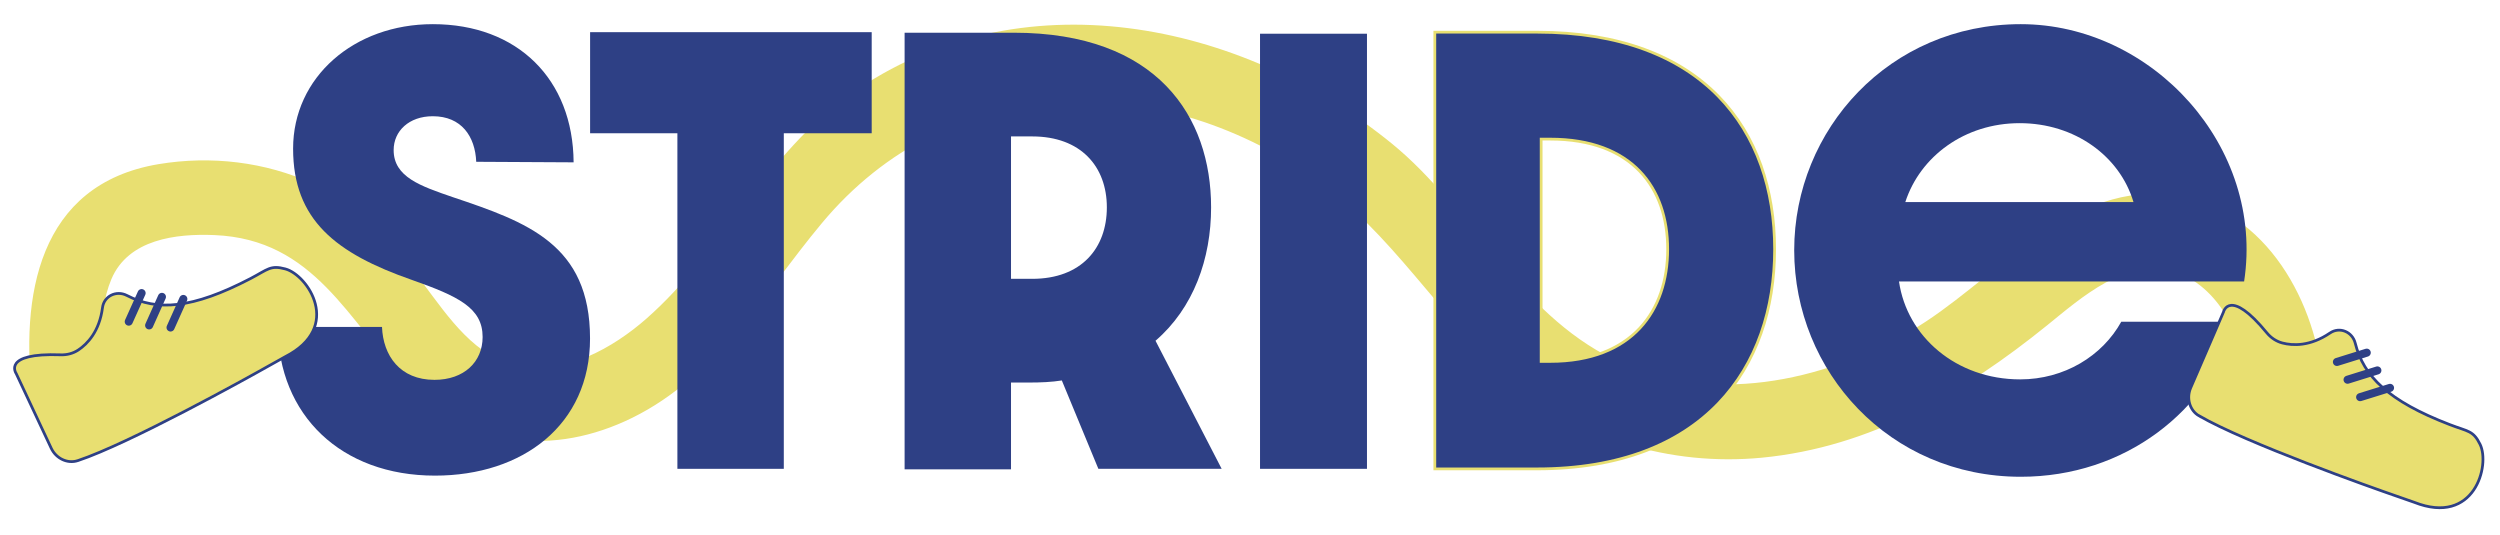
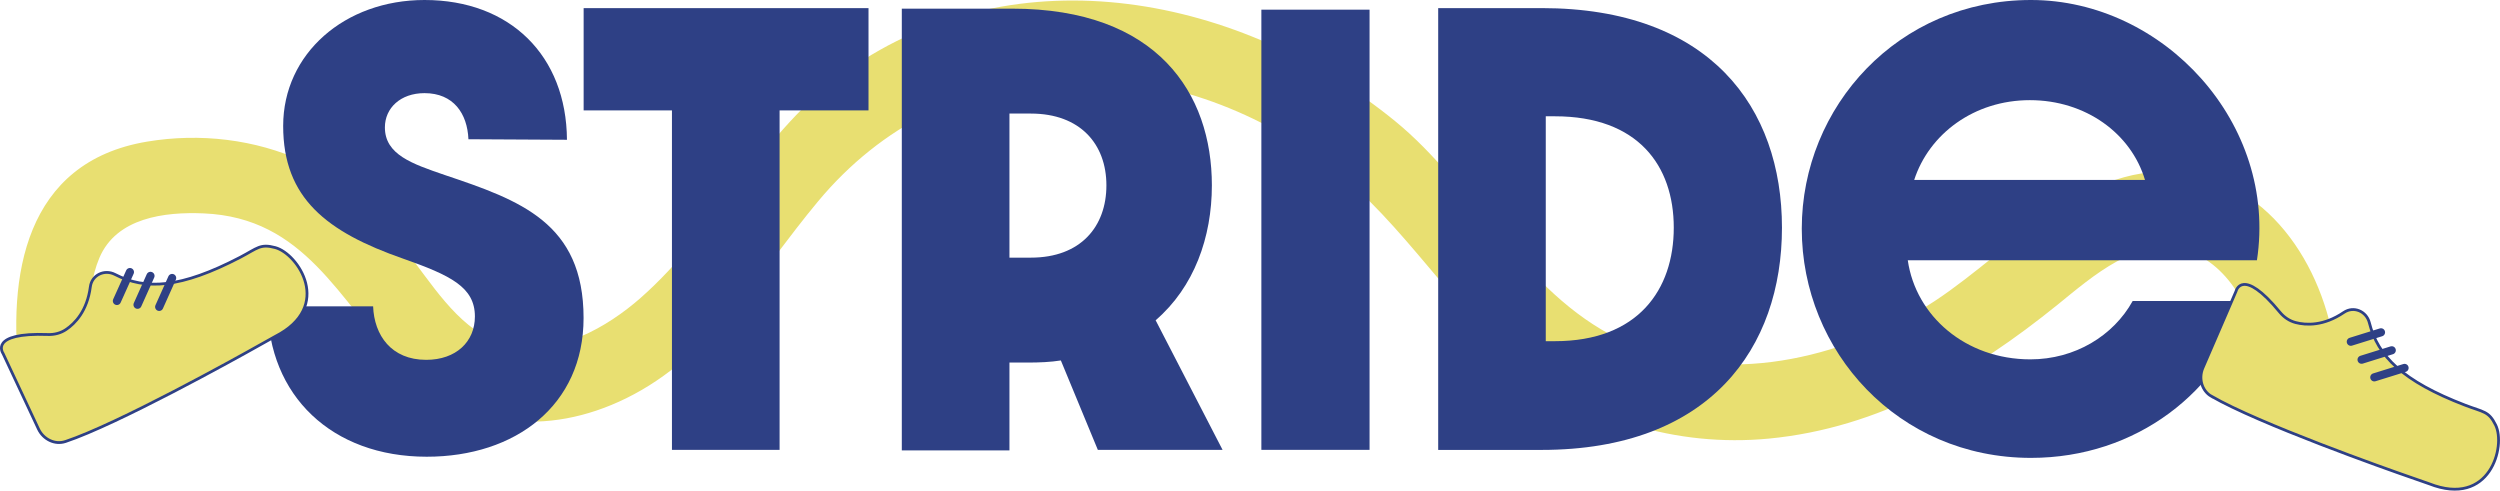
- <svg xmlns="http://www.w3.org/2000/svg" id="Layer_1" version="1.1" viewBox="0 0 371.46 79.48">
+ <svg xmlns="http://www.w3.org/2000/svg" id="Layer_1" data-name="Layer 1" viewBox="0 0 367.18 72.06">
  <defs>
    <style>
-       .st0 {
+       .cls-1 {
        fill: none;
        stroke-linecap: round;
        stroke-width: 1.2px;
      }

-       .st0, .st1 {
+       .cls-1, .cls-2 {
        stroke: #2e4085;
-       }
- 
-       .st0, .st1, .st2 {
        stroke-miterlimit: 10;
      }

-       .st1, .st2 {
+       .cls-2 {
        stroke-width: .41px;
      }

-       .st1, .st3 {
+       .cls-2, .cls-3 {
        fill: #e8df71;
      }

-       .st4, .st2 {
+       .cls-4 {
        fill: #2e4085;
-       }
- 
-       .st2 {
-         stroke: #e8df71;
      }
    </style>
  </defs>
-   <path class="st3" d="M15.99,59.41c-.71-5.68-1.74-12.48.56-17.93,2.51-5.94,9.61-6.79,15.31-6.55,14.9.62,19.83,12.72,28.84,22.15,9.09,9.51,21.66,10.7,33.24,5,12.59-6.19,19.5-18.51,28.15-28.89,18.88-22.69,49.64-23.07,72.96-6.88,11.81,8.2,18.66,20.63,29.26,29.97,10.2,8.98,23.94,13.01,37.43,11.73,16.22-1.55,30.01-9.63,42.44-19.68,5.04-4.08,11.9-10.23,18.95-7.95,6.49,2.09,10.2,9.75,10.84,16.1.72,7.06,11.85,7.13,11.13,0-1.28-12.64-9.22-26.26-23.06-27.59-15.22-1.46-26.2,13.41-38.18,20.31-13.2,7.6-29.84,11.13-44.1,4.19s-21.16-22.43-32.91-32.02c-22.46-18.32-55.38-25.05-80.42-7.43-12.7,8.94-18.95,23.35-30.4,33.42-4.93,4.33-12.03,8.33-18.84,7.07-6.53-1.21-10.56-7.32-14.28-12.26-4.58-6.07-9.36-11.66-16.42-14.89s-15.14-4.19-22.93-2.89C5.63,27.39,2.95,44.06,4.88,59.41c.88,7.01,12.02,7.1,11.13,0h-.02Z" />
-   <path class="st4" d="M41.27,48.58h15.49c.16,4.25,2.67,7.86,7.79,7.86,4.4,0,7.16-2.67,7.16-6.37,0-4.33-3.62-6.05-10.54-8.49-11.25-3.93-17.62-8.89-17.62-19.5S52.59,3.59,64.31,3.59c12.58,0,20.84,8.18,20.92,20.53l-14.47-.08c-.16-3.78-2.2-6.77-6.45-6.77-3.54,0-5.82,2.2-5.82,5.03,0,4.01,4.01,5.35,8.81,7,11.01,3.7,20.37,7,20.37,21,0,12.82-9.99,20.37-23.04,20.37-13.92,0-23.28-8.97-23.36-22.1h0Z" />
-   <path class="st4" d="M100.65,19.8h-12.97V4.78h41.84v15.02h-13.06v49.86h-15.81V19.8Z" />
-   <path class="st4" d="M163.2,69.66l-5.43-13.13c-1.5.24-3.14.31-4.88.31h-2.67v12.9h-15.81V4.86h16.2c21.39,0,29.34,12.5,29.34,25.95,0,7.63-2.6,14.94-8.26,19.82l9.83,19.03h-18.33.01ZM153.37,41.43c7.31,0,11.09-4.56,11.09-10.62s-3.86-10.54-11.09-10.54h-3.15v21.16h3.15Z" />
-   <path class="st4" d="M187.22,5.01h15.89v64.65h-15.89V5.01Z" />
-   <path class="st2" d="M213.19,4.78h15.18c24.77,0,35.31,14.63,35.31,32.25s-10.54,32.64-35.31,32.64h-15.18V4.78ZM230.33,53.7c12.19,0,17.46-7.55,17.46-16.67s-5.27-16.36-17.46-16.36h-1.34v33.03h1.34Z" />
-   <path class="st4" d="M266.59,37.18c0-17.93,14.16-33.59,33.66-33.59s36.26,18.17,33.19,38.23h-51.28c1.18,8.18,8.49,14.55,18.01,14.55,6.53,0,12.19-3.46,15.02-8.57h17.07c-4.09,13.29-16.52,23.04-32.01,23.04-19.51,0-33.66-15.65-33.66-33.66ZM317,30.02c-2.04-6.84-8.73-11.72-16.91-11.72s-14.79,4.95-16.99,11.72h33.9Z" />
+   <path class="cls-3" d="M14.03,55.82c-.71-5.68-1.74-12.48.56-17.93,2.51-5.94,9.61-6.79,15.31-6.55,14.9.62,19.83,12.72,28.84,22.15,9.09,9.51,21.66,10.7,33.24,5,12.59-6.19,19.5-18.51,28.15-28.89,18.88-22.69,49.64-23.07,72.96-6.88,11.81,8.2,18.66,20.63,29.26,29.97,10.2,8.98,23.94,13.01,37.43,11.73,16.22-1.55,30.01-9.63,42.44-19.68,5.04-4.08,11.9-10.23,18.95-7.95,6.49,2.09,10.2,9.75,10.84,16.1.72,7.06,11.85,7.13,11.13,0-1.28-12.64-9.22-26.26-23.06-27.59-15.22-1.46-26.2,13.41-38.18,20.31-13.2,7.6-29.84,11.13-44.1,4.19s-21.16-22.43-32.91-32.02C182.43-.54,149.51-7.27,124.47,10.35c-12.7,8.94-18.95,23.35-30.4,33.42-4.93,4.33-12.03,8.33-18.84,7.07-6.53-1.21-10.56-7.32-14.28-12.26-4.58-6.07-9.36-11.66-16.42-14.89s-15.14-4.19-22.93-2.89C3.67,23.8.99,40.47,2.92,55.82c.88,7.01,12.02,7.1,11.13,0h-.02Z" />
+   <path class="cls-4" d="M39.31,44.99h15.49c.16,4.25,2.67,7.86,7.79,7.86,4.4,0,7.16-2.67,7.16-6.37,0-4.33-3.62-6.05-10.54-8.49-11.25-3.93-17.62-8.89-17.62-19.5S50.63,0,62.35,0c12.58,0,20.84,8.18,20.92,20.53l-14.47-.08c-.16-3.78-2.2-6.77-6.45-6.77-3.54,0-5.82,2.2-5.82,5.03,0,4.01,4.01,5.35,8.81,7,11.01,3.7,20.37,7,20.37,21,0,12.82-9.99,20.37-23.04,20.37-13.92,0-23.28-8.97-23.36-22.1h0Z" />
+   <path class="cls-4" d="M98.69,16.21h-12.97V1.19h41.84v15.02h-13.06v49.86h-15.81s0-49.86,0-49.86Z" />
+   <path class="cls-4" d="M161.24,66.07l-5.43-13.13c-1.5.24-3.14.31-4.88.31h-2.67v12.9h-15.81V1.27h16.2c21.39,0,29.34,12.5,29.34,25.95,0,7.63-2.6,14.94-8.26,19.82l9.83,19.03h-18.33,0ZM151.41,37.84c7.31,0,11.09-4.56,11.09-10.62s-3.86-10.54-11.09-10.54h-3.15v21.16h3.15Z" />
+   <path class="cls-4" d="M185.26,1.42h15.89v64.65h-15.89V1.42Z" />
+   <path class="cls-4" d="M211.23,1.19h15.18c24.77,0,35.31,14.63,35.31,32.25s-10.54,32.64-35.31,32.64h-15.18V1.19ZM228.37,50.11c12.19,0,17.46-7.55,17.46-16.67s-5.27-16.36-17.46-16.36h-1.34v33.03h1.34,0Z" />
+   <path class="cls-4" d="M264.63,33.59C264.63,15.66,278.79,0,298.29,0s36.26,18.17,33.19,38.23h-51.28c1.18,8.18,8.49,14.55,18.01,14.55,6.53,0,12.19-3.46,15.02-8.57h17.07c-4.09,13.29-16.52,23.04-32.01,23.04-19.51,0-33.66-15.65-33.66-33.66ZM315.04,26.43c-2.04-6.84-8.73-11.72-16.91-11.72s-14.79,4.95-16.99,11.72h33.9Z" />
  <g>
-     <path class="st1" d="M326.74,61.79c-1.39-.81-1.91-2.62-1.23-4.18l4.86-11.24s.87-3.7,6.45,3.09c.62.75,1.42,1.27,2.29,1.5,1.56.41,4.13.53,7.09-1.48,1.44-.98,3.33-.18,3.75,1.51,1.23,4.9,4.87,8.58,14.07,12.11,2.7,1.04,3.46.85,4.48,2.92,1.52,3.09-.81,12.15-9.77,8.62-.34-.13-2.34-.82-2.69-.94-3.52-1.21-22.37-7.9-29.3-11.92h0Z" />
-     <line class="st0" x1="351.66" y1="52.4" x2="347.23" y2="53.78" />
-     <line class="st0" x1="353.24" y1="55.04" x2="348.81" y2="56.42" />
-     <line class="st0" x1="355.12" y1="57.63" x2="350.68" y2="59.01" />
+     <path class="cls-2" d="M324.78,58.2c-1.39-.81-1.91-2.62-1.23-4.18l4.86-11.24s.87-3.7,6.45,3.09c.62.75,1.42,1.27,2.29,1.5,1.56.41,4.13.53,7.09-1.48,1.44-.98,3.33-.18,3.75,1.51,1.23,4.9,4.87,8.58,14.07,12.11,2.7,1.04,3.46.85,4.48,2.92,1.52,3.09-.81,12.15-9.77,8.62-.34-.13-2.34-.82-2.69-.94-3.52-1.21-22.37-7.9-29.3-11.92h0Z" />
+     <line class="cls-1" x1="349.7" y1="48.81" x2="345.27" y2="50.19" />
+     <line class="cls-1" x1="351.28" y1="51.45" x2="346.85" y2="52.83" />
+     <line class="cls-1" x1="353.16" y1="54.04" x2="348.72" y2="55.42" />
  </g>
  <g>
-     <path class="st1" d="M11.56,68.44c-1.52.51-3.23-.31-3.95-1.84l-5.2-11.09s-2.2-3.11,6.59-2.79c.97.04,1.89-.22,2.64-.72,1.34-.9,3.13-2.74,3.59-6.29.22-1.73,2.07-2.61,3.62-1.81,4.49,2.33,9.66,2.03,18.39-2.52,2.56-1.34,2.93-2.02,5.16-1.42,3.32.9,8.56,8.65,0,13.03-.33.17-2.17,1.21-2.49,1.39-3.24,1.83-20.73,11.53-28.34,14.06Z" />
-     <line class="st0" x1="21.04" y1="43.55" x2="19.13" y2="47.79" />
-     <line class="st0" x1="24.06" y1="44.11" x2="22.16" y2="48.35" />
-     <line class="st0" x1="27.24" y1="44.42" x2="25.34" y2="48.66" />
+     <path class="cls-2" d="M9.6,64.85c-1.52.51-3.23-.31-3.95-1.84L.45,51.92s-2.2-3.11,6.59-2.79c.97.04,1.89-.22,2.64-.72,1.34-.9,3.13-2.74,3.59-6.29.22-1.73,2.07-2.61,3.62-1.81,4.49,2.33,9.66,2.03,18.39-2.52,2.56-1.34,2.93-2.02,5.16-1.42,3.32.9,8.56,8.65,0,13.03-.33.17-2.17,1.21-2.49,1.39-3.24,1.83-20.73,11.53-28.34,14.06h0Z" />
+     <line class="cls-1" x1="19.08" y1="39.96" x2="17.17" y2="44.2" />
+     <line class="cls-1" x1="22.1" y1="40.52" x2="20.2" y2="44.76" />
+     <line class="cls-1" x1="25.28" y1="40.83" x2="23.38" y2="45.07" />
  </g>
</svg>
